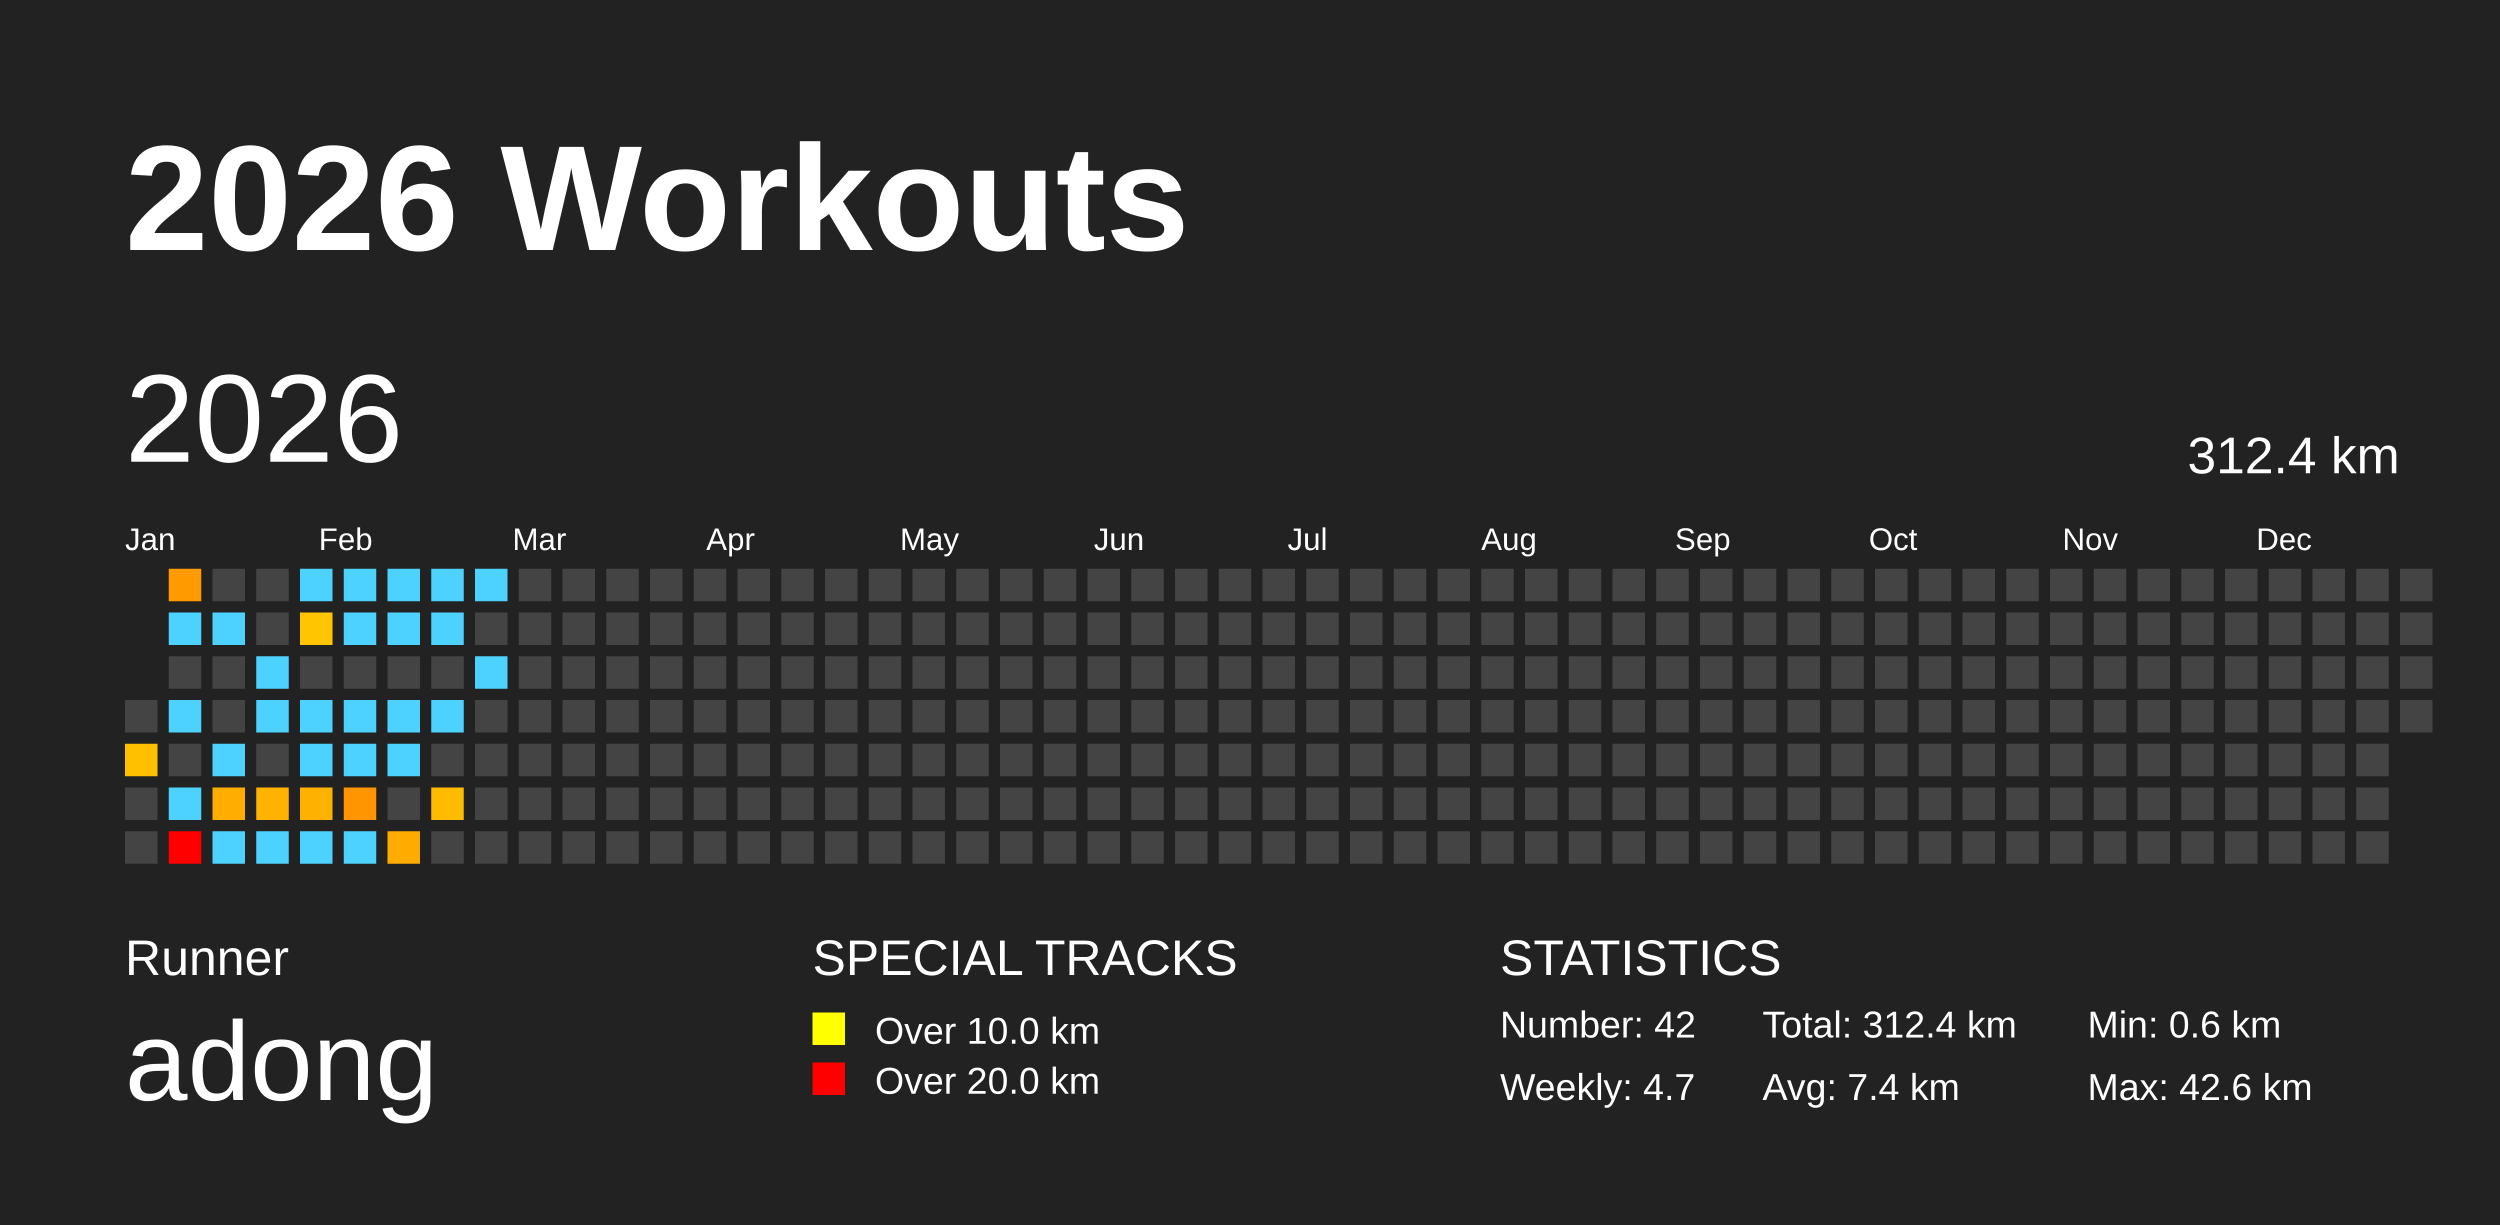
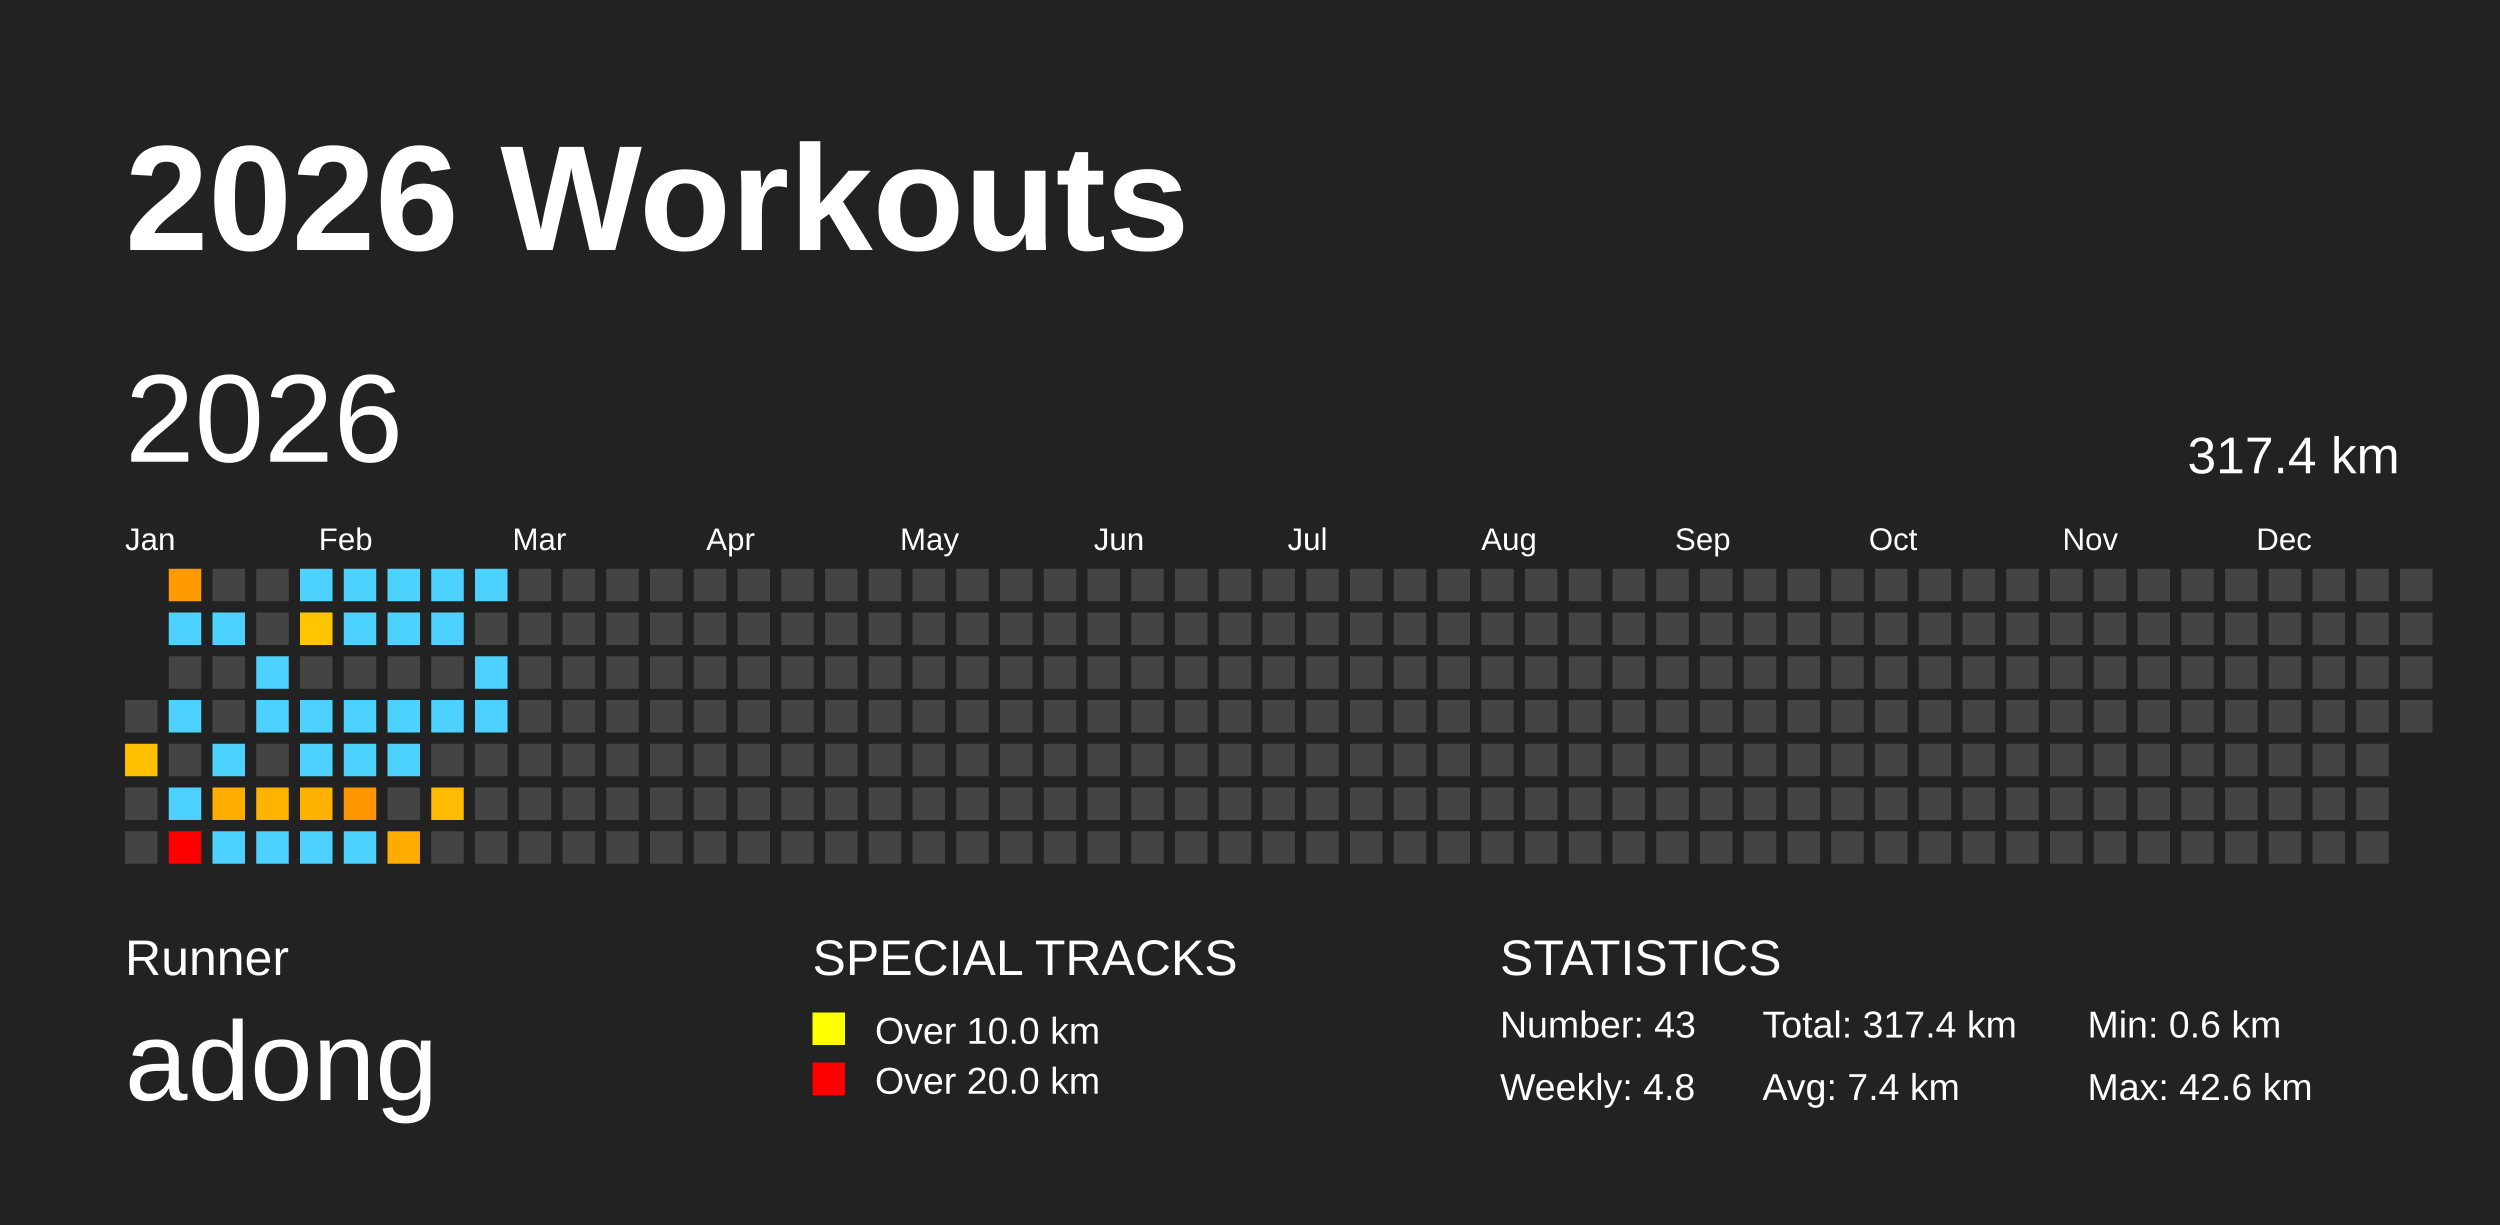
<svg xmlns="http://www.w3.org/2000/svg" baseProfile="full" height="98mm" version="1.1" viewBox="0,0,200,98" width="200mm">
  <defs />
  <rect fill="#222222" height="98" width="200" x="0" y="0" />
  <text fill="#FFFFFF" style="font-size:12px; font-family:Arial; font-weight:bold;" x="10" y="20">2026 Workouts</text>
  <text fill="#FFFFFF" style="font-size:4px; font-family:Arial" x="10" y="78">Runner</text>
  <text fill="#FFFFFF" style="font-size:9px; font-family:Arial" x="10" y="88">adong</text>
  <text fill="#FFFFFF" style="font-size:4px; font-family:Arial" x="65" y="78">SPECIAL TRACKS</text>
  <rect fill="yellow" height="2.6" width="2.6" x="65" y="81" />
  <text fill="#FFFFFF" style="font-size:3px; font-family:Arial" x="70" y="83.5">Over 10.0 km</text>
  <rect fill="red" height="2.6" width="2.6" x="65" y="85" />
  <text fill="#FFFFFF" style="font-size:3px; font-family:Arial" x="70" y="87.5">Over 20.0 km</text>
  <text fill="#FFFFFF" style="font-size:4px; font-family:Arial" x="120" y="78">STATISTICS</text>
-   <text fill="#FFFFFF" style="font-size:3px; font-family:Arial" x="120" y="83">Number: 42</text>
-   <text fill="#FFFFFF" style="font-size:3px; font-family:Arial" x="120" y="88">Weekly: 4.7</text>
-   <text fill="#FFFFFF" style="font-size:3px; font-family:Arial" x="141" y="83">Total: 312.4 km</text>
+   <text fill="#FFFFFF" style="font-size:3px; font-family:Arial" x="120" y="83">Number: 43</text>
+   <text fill="#FFFFFF" style="font-size:3px; font-family:Arial" x="120" y="88">Weekly: 4.8</text>
+   <text fill="#FFFFFF" style="font-size:3px; font-family:Arial" x="141" y="83">Total: 317.4 km</text>
  <text fill="#FFFFFF" style="font-size:3px; font-family:Arial" x="141" y="88">Avg: 7.4 km</text>
  <text fill="#FFFFFF" style="font-size:3px; font-family:Arial" x="167" y="83">Min: 0.6 km</text>
  <text fill="#FFFFFF" style="font-size:3px; font-family:Arial" x="167" y="88">Max: 42.6 km</text>
  <text dominant-baseline="hanging" fill="#FFFFFF" style="font-size:10.0px; font-family:Arial;" x="10" y="30">2026</text>
-   <text dominant-baseline="hanging" fill="#FFFFFF" style="font-size:4.125px; font-family:Arial;" x="175" y="35">312.4 km</text>
+   <text dominant-baseline="hanging" fill="#FFFFFF" style="font-size:4.125px; font-family:Arial;" x="175" y="35">317.4 km</text>
  <text fill="#FFFFFF" style="font-size:2.5px; font-family:Arial" x="10.0" y="44">Jan</text>
  <text fill="#FFFFFF" style="font-size:2.5px; font-family:Arial" x="25.5" y="44">Feb</text>
  <text fill="#FFFFFF" style="font-size:2.5px; font-family:Arial" x="41.0" y="44">Mar</text>
  <text fill="#FFFFFF" style="font-size:2.5px; font-family:Arial" x="56.5" y="44">Apr</text>
  <text fill="#FFFFFF" style="font-size:2.5px; font-family:Arial" x="72.0" y="44">May</text>
  <text fill="#FFFFFF" style="font-size:2.5px; font-family:Arial" x="87.5" y="44">Jun</text>
  <text fill="#FFFFFF" style="font-size:2.5px; font-family:Arial" x="103.0" y="44">Jul</text>
  <text fill="#FFFFFF" style="font-size:2.5px; font-family:Arial" x="118.5" y="44">Aug</text>
  <text fill="#FFFFFF" style="font-size:2.5px; font-family:Arial" x="134.0" y="44">Sep</text>
  <text fill="#FFFFFF" style="font-size:2.5px; font-family:Arial" x="149.5" y="44">Oct</text>
  <text fill="#FFFFFF" style="font-size:2.5px; font-family:Arial" x="165.0" y="44">Nov</text>
  <text fill="#FFFFFF" style="font-size:2.5px; font-family:Arial" x="180.5" y="44">Dec</text>
  <rect fill="#444444" height="2.6" width="2.6" x="10.0" y="56.0" />
  <rect fill="#ffc000" height="2.6" width="2.6" x="10.0" y="59.5" />
  <rect fill="#444444" height="2.6" width="2.6" x="10.0" y="63.0" />
  <rect fill="#444444" height="2.6" width="2.6" x="10.0" y="66.5" />
  <rect fill="#ff9a00" height="2.6" width="2.6" x="13.5" y="45.5" />
  <rect fill="#4dd2ff" height="2.6" width="2.6" x="13.5" y="49.0" />
  <rect fill="#444444" height="2.6" width="2.6" x="13.5" y="52.5" />
  <rect fill="#4dd2ff" height="2.6" width="2.6" x="13.5" y="56.0" />
  <rect fill="#444444" height="2.6" width="2.6" x="13.5" y="59.5" />
  <rect fill="#4dd2ff" height="2.6" width="2.6" x="13.5" y="63.0" />
  <rect fill="red" height="2.6" width="2.6" x="13.5" y="66.5" />
  <rect fill="#444444" height="2.6" width="2.6" x="17.0" y="45.5" />
  <rect fill="#4dd2ff" height="2.6" width="2.6" x="17.0" y="49.0" />
  <rect fill="#444444" height="2.6" width="2.6" x="17.0" y="52.5" />
  <rect fill="#444444" height="2.6" width="2.6" x="17.0" y="56.0" />
  <rect fill="#4dd2ff" height="2.6" width="2.6" x="17.0" y="59.5" />
  <rect fill="#ffae00" height="2.6" width="2.6" x="17.0" y="63.0" />
  <rect fill="#4dd2ff" height="2.6" width="2.6" x="17.0" y="66.5" />
  <rect fill="#444444" height="2.6" width="2.6" x="20.5" y="45.5" />
  <rect fill="#444444" height="2.6" width="2.6" x="20.5" y="49.0" />
  <rect fill="#4dd2ff" height="2.6" width="2.6" x="20.5" y="52.5" />
  <rect fill="#4dd2ff" height="2.6" width="2.6" x="20.5" y="56.0" />
  <rect fill="#444444" height="2.6" width="2.6" x="20.5" y="59.5" />
  <rect fill="#ffb300" height="2.6" width="2.6" x="20.5" y="63.0" />
  <rect fill="#4dd2ff" height="2.6" width="2.6" x="20.5" y="66.5" />
  <rect fill="#4dd2ff" height="2.6" width="2.6" x="24.0" y="45.5" />
  <rect fill="#ffc500" height="2.6" width="2.6" x="24.0" y="49.0" />
  <rect fill="#444444" height="2.6" width="2.6" x="24.0" y="52.5" />
  <rect fill="#4dd2ff" height="2.6" width="2.6" x="24.0" y="56.0" />
  <rect fill="#4dd2ff" height="2.6" width="2.6" x="24.0" y="59.5" />
  <rect fill="#ffb100" height="2.6" width="2.6" x="24.0" y="63.0" />
  <rect fill="#4dd2ff" height="2.6" width="2.6" x="24.0" y="66.5" />
  <rect fill="#4dd2ff" height="2.6" width="2.6" x="27.5" y="45.5" />
  <rect fill="#4dd2ff" height="2.6" width="2.6" x="27.5" y="49.0" />
  <rect fill="#444444" height="2.6" width="2.6" x="27.5" y="52.5" />
  <rect fill="#4dd2ff" height="2.6" width="2.6" x="27.5" y="56.0" />
  <rect fill="#4dd2ff" height="2.6" width="2.6" x="27.5" y="59.5" />
  <rect fill="#ff9500" height="2.6" width="2.6" x="27.5" y="63.0" />
  <rect fill="#4dd2ff" height="2.6" width="2.6" x="27.5" y="66.5" />
  <rect fill="#4dd2ff" height="2.6" width="2.6" x="31.0" y="45.5" />
  <rect fill="#4dd2ff" height="2.6" width="2.6" x="31.0" y="49.0" />
  <rect fill="#444444" height="2.6" width="2.6" x="31.0" y="52.5" />
  <rect fill="#4dd2ff" height="2.6" width="2.6" x="31.0" y="56.0" />
  <rect fill="#4dd2ff" height="2.6" width="2.6" x="31.0" y="59.5" />
  <rect fill="#444444" height="2.6" width="2.6" x="31.0" y="63.0" />
  <rect fill="#ffab00" height="2.6" width="2.6" x="31.0" y="66.5" />
  <rect fill="#4dd2ff" height="2.6" width="2.6" x="34.5" y="45.5" />
  <rect fill="#4dd2ff" height="2.6" width="2.6" x="34.5" y="49.0" />
  <rect fill="#444444" height="2.6" width="2.6" x="34.5" y="52.5" />
  <rect fill="#4dd2ff" height="2.6" width="2.6" x="34.5" y="56.0" />
  <rect fill="#444444" height="2.6" width="2.6" x="34.5" y="59.5" />
  <rect fill="#ffbb00" height="2.6" width="2.6" x="34.5" y="63.0" />
  <rect fill="#444444" height="2.6" width="2.6" x="34.5" y="66.5" />
  <rect fill="#4dd2ff" height="2.6" width="2.6" x="38.0" y="45.5" />
  <rect fill="#444444" height="2.6" width="2.6" x="38.0" y="49.0" />
  <rect fill="#4dd2ff" height="2.6" width="2.6" x="38.0" y="52.5" />
-   <rect fill="#444444" height="2.6" width="2.6" x="38.0" y="56.0" />
+   <rect fill="#4dd2ff" height="2.6" width="2.6" x="38.0" y="56.0" />
  <rect fill="#444444" height="2.6" width="2.6" x="38.0" y="59.5" />
  <rect fill="#444444" height="2.6" width="2.6" x="38.0" y="63.0" />
  <rect fill="#444444" height="2.6" width="2.6" x="38.0" y="66.5" />
  <rect fill="#444444" height="2.6" width="2.6" x="41.5" y="45.5" />
  <rect fill="#444444" height="2.6" width="2.6" x="41.5" y="49.0" />
  <rect fill="#444444" height="2.6" width="2.6" x="41.5" y="52.5" />
  <rect fill="#444444" height="2.6" width="2.6" x="41.5" y="56.0" />
  <rect fill="#444444" height="2.6" width="2.6" x="41.5" y="59.5" />
  <rect fill="#444444" height="2.6" width="2.6" x="41.5" y="63.0" />
  <rect fill="#444444" height="2.6" width="2.6" x="41.5" y="66.5" />
  <rect fill="#444444" height="2.6" width="2.6" x="45.0" y="45.5" />
  <rect fill="#444444" height="2.6" width="2.6" x="45.0" y="49.0" />
  <rect fill="#444444" height="2.6" width="2.6" x="45.0" y="52.5" />
  <rect fill="#444444" height="2.6" width="2.6" x="45.0" y="56.0" />
  <rect fill="#444444" height="2.6" width="2.6" x="45.0" y="59.5" />
  <rect fill="#444444" height="2.6" width="2.6" x="45.0" y="63.0" />
  <rect fill="#444444" height="2.6" width="2.6" x="45.0" y="66.5" />
  <rect fill="#444444" height="2.6" width="2.6" x="48.5" y="45.5" />
  <rect fill="#444444" height="2.6" width="2.6" x="48.5" y="49.0" />
  <rect fill="#444444" height="2.6" width="2.6" x="48.5" y="52.5" />
  <rect fill="#444444" height="2.6" width="2.6" x="48.5" y="56.0" />
  <rect fill="#444444" height="2.6" width="2.6" x="48.5" y="59.5" />
  <rect fill="#444444" height="2.6" width="2.6" x="48.5" y="63.0" />
  <rect fill="#444444" height="2.6" width="2.6" x="48.5" y="66.5" />
  <rect fill="#444444" height="2.6" width="2.6" x="52.0" y="45.5" />
  <rect fill="#444444" height="2.6" width="2.6" x="52.0" y="49.0" />
  <rect fill="#444444" height="2.6" width="2.6" x="52.0" y="52.5" />
  <rect fill="#444444" height="2.6" width="2.6" x="52.0" y="56.0" />
  <rect fill="#444444" height="2.6" width="2.6" x="52.0" y="59.5" />
  <rect fill="#444444" height="2.6" width="2.6" x="52.0" y="63.0" />
  <rect fill="#444444" height="2.6" width="2.6" x="52.0" y="66.5" />
  <rect fill="#444444" height="2.6" width="2.6" x="55.5" y="45.5" />
  <rect fill="#444444" height="2.6" width="2.6" x="55.5" y="49.0" />
  <rect fill="#444444" height="2.6" width="2.6" x="55.5" y="52.5" />
  <rect fill="#444444" height="2.6" width="2.6" x="55.5" y="56.0" />
  <rect fill="#444444" height="2.6" width="2.6" x="55.5" y="59.5" />
  <rect fill="#444444" height="2.6" width="2.6" x="55.5" y="63.0" />
  <rect fill="#444444" height="2.6" width="2.6" x="55.5" y="66.5" />
  <rect fill="#444444" height="2.6" width="2.6" x="59.0" y="45.5" />
  <rect fill="#444444" height="2.6" width="2.6" x="59.0" y="49.0" />
  <rect fill="#444444" height="2.6" width="2.6" x="59.0" y="52.5" />
  <rect fill="#444444" height="2.6" width="2.6" x="59.0" y="56.0" />
  <rect fill="#444444" height="2.6" width="2.6" x="59.0" y="59.5" />
  <rect fill="#444444" height="2.6" width="2.6" x="59.0" y="63.0" />
  <rect fill="#444444" height="2.6" width="2.6" x="59.0" y="66.5" />
  <rect fill="#444444" height="2.6" width="2.6" x="62.5" y="45.5" />
  <rect fill="#444444" height="2.6" width="2.6" x="62.5" y="49.0" />
  <rect fill="#444444" height="2.6" width="2.6" x="62.5" y="52.5" />
  <rect fill="#444444" height="2.6" width="2.6" x="62.5" y="56.0" />
  <rect fill="#444444" height="2.6" width="2.6" x="62.5" y="59.5" />
  <rect fill="#444444" height="2.6" width="2.6" x="62.5" y="63.0" />
  <rect fill="#444444" height="2.6" width="2.6" x="62.5" y="66.5" />
  <rect fill="#444444" height="2.6" width="2.6" x="66.0" y="45.5" />
  <rect fill="#444444" height="2.6" width="2.6" x="66.0" y="49.0" />
  <rect fill="#444444" height="2.6" width="2.6" x="66.0" y="52.5" />
  <rect fill="#444444" height="2.6" width="2.6" x="66.0" y="56.0" />
  <rect fill="#444444" height="2.6" width="2.6" x="66.0" y="59.5" />
  <rect fill="#444444" height="2.6" width="2.6" x="66.0" y="63.0" />
  <rect fill="#444444" height="2.6" width="2.6" x="66.0" y="66.5" />
  <rect fill="#444444" height="2.6" width="2.6" x="69.5" y="45.5" />
  <rect fill="#444444" height="2.6" width="2.6" x="69.5" y="49.0" />
  <rect fill="#444444" height="2.6" width="2.6" x="69.5" y="52.5" />
  <rect fill="#444444" height="2.6" width="2.6" x="69.5" y="56.0" />
  <rect fill="#444444" height="2.6" width="2.6" x="69.5" y="59.5" />
  <rect fill="#444444" height="2.6" width="2.6" x="69.5" y="63.0" />
  <rect fill="#444444" height="2.6" width="2.6" x="69.5" y="66.5" />
  <rect fill="#444444" height="2.6" width="2.6" x="73.0" y="45.5" />
  <rect fill="#444444" height="2.6" width="2.6" x="73.0" y="49.0" />
  <rect fill="#444444" height="2.6" width="2.6" x="73.0" y="52.5" />
  <rect fill="#444444" height="2.6" width="2.6" x="73.0" y="56.0" />
  <rect fill="#444444" height="2.6" width="2.6" x="73.0" y="59.5" />
  <rect fill="#444444" height="2.6" width="2.6" x="73.0" y="63.0" />
  <rect fill="#444444" height="2.6" width="2.6" x="73.0" y="66.5" />
  <rect fill="#444444" height="2.6" width="2.6" x="76.5" y="45.5" />
  <rect fill="#444444" height="2.6" width="2.6" x="76.5" y="49.0" />
  <rect fill="#444444" height="2.6" width="2.6" x="76.5" y="52.5" />
  <rect fill="#444444" height="2.6" width="2.6" x="76.5" y="56.0" />
  <rect fill="#444444" height="2.6" width="2.6" x="76.5" y="59.5" />
  <rect fill="#444444" height="2.6" width="2.6" x="76.5" y="63.0" />
  <rect fill="#444444" height="2.6" width="2.6" x="76.5" y="66.5" />
  <rect fill="#444444" height="2.6" width="2.6" x="80.0" y="45.5" />
  <rect fill="#444444" height="2.6" width="2.6" x="80.0" y="49.0" />
  <rect fill="#444444" height="2.6" width="2.6" x="80.0" y="52.5" />
  <rect fill="#444444" height="2.6" width="2.6" x="80.0" y="56.0" />
  <rect fill="#444444" height="2.6" width="2.6" x="80.0" y="59.5" />
  <rect fill="#444444" height="2.6" width="2.6" x="80.0" y="63.0" />
  <rect fill="#444444" height="2.6" width="2.6" x="80.0" y="66.5" />
  <rect fill="#444444" height="2.6" width="2.6" x="83.5" y="45.5" />
  <rect fill="#444444" height="2.6" width="2.6" x="83.5" y="49.0" />
  <rect fill="#444444" height="2.6" width="2.6" x="83.5" y="52.5" />
  <rect fill="#444444" height="2.6" width="2.6" x="83.5" y="56.0" />
  <rect fill="#444444" height="2.6" width="2.6" x="83.5" y="59.5" />
  <rect fill="#444444" height="2.6" width="2.6" x="83.5" y="63.0" />
  <rect fill="#444444" height="2.6" width="2.6" x="83.5" y="66.5" />
  <rect fill="#444444" height="2.6" width="2.6" x="87.0" y="45.5" />
  <rect fill="#444444" height="2.6" width="2.6" x="87.0" y="49.0" />
  <rect fill="#444444" height="2.6" width="2.6" x="87.0" y="52.5" />
  <rect fill="#444444" height="2.6" width="2.6" x="87.0" y="56.0" />
  <rect fill="#444444" height="2.6" width="2.6" x="87.0" y="59.5" />
  <rect fill="#444444" height="2.6" width="2.6" x="87.0" y="63.0" />
  <rect fill="#444444" height="2.6" width="2.6" x="87.0" y="66.5" />
  <rect fill="#444444" height="2.6" width="2.6" x="90.5" y="45.5" />
  <rect fill="#444444" height="2.6" width="2.6" x="90.5" y="49.0" />
  <rect fill="#444444" height="2.6" width="2.6" x="90.5" y="52.5" />
  <rect fill="#444444" height="2.6" width="2.6" x="90.5" y="56.0" />
  <rect fill="#444444" height="2.6" width="2.6" x="90.5" y="59.5" />
  <rect fill="#444444" height="2.6" width="2.6" x="90.5" y="63.0" />
  <rect fill="#444444" height="2.6" width="2.6" x="90.5" y="66.5" />
  <rect fill="#444444" height="2.6" width="2.6" x="94.0" y="45.5" />
  <rect fill="#444444" height="2.6" width="2.6" x="94.0" y="49.0" />
  <rect fill="#444444" height="2.6" width="2.6" x="94.0" y="52.5" />
  <rect fill="#444444" height="2.6" width="2.6" x="94.0" y="56.0" />
  <rect fill="#444444" height="2.6" width="2.6" x="94.0" y="59.5" />
  <rect fill="#444444" height="2.6" width="2.6" x="94.0" y="63.0" />
  <rect fill="#444444" height="2.6" width="2.6" x="94.0" y="66.5" />
  <rect fill="#444444" height="2.6" width="2.6" x="97.5" y="45.5" />
  <rect fill="#444444" height="2.6" width="2.6" x="97.5" y="49.0" />
  <rect fill="#444444" height="2.6" width="2.6" x="97.5" y="52.5" />
  <rect fill="#444444" height="2.6" width="2.6" x="97.5" y="56.0" />
  <rect fill="#444444" height="2.6" width="2.6" x="97.5" y="59.5" />
  <rect fill="#444444" height="2.6" width="2.6" x="97.5" y="63.0" />
  <rect fill="#444444" height="2.6" width="2.6" x="97.5" y="66.5" />
  <rect fill="#444444" height="2.6" width="2.6" x="101.0" y="45.5" />
  <rect fill="#444444" height="2.6" width="2.6" x="101.0" y="49.0" />
  <rect fill="#444444" height="2.6" width="2.6" x="101.0" y="52.5" />
  <rect fill="#444444" height="2.6" width="2.6" x="101.0" y="56.0" />
  <rect fill="#444444" height="2.6" width="2.6" x="101.0" y="59.5" />
  <rect fill="#444444" height="2.6" width="2.6" x="101.0" y="63.0" />
  <rect fill="#444444" height="2.6" width="2.6" x="101.0" y="66.5" />
  <rect fill="#444444" height="2.6" width="2.6" x="104.5" y="45.5" />
  <rect fill="#444444" height="2.6" width="2.6" x="104.5" y="49.0" />
  <rect fill="#444444" height="2.6" width="2.6" x="104.5" y="52.5" />
  <rect fill="#444444" height="2.6" width="2.6" x="104.5" y="56.0" />
  <rect fill="#444444" height="2.6" width="2.6" x="104.5" y="59.5" />
  <rect fill="#444444" height="2.6" width="2.6" x="104.5" y="63.0" />
  <rect fill="#444444" height="2.6" width="2.6" x="104.5" y="66.5" />
  <rect fill="#444444" height="2.6" width="2.6" x="108.0" y="45.5" />
  <rect fill="#444444" height="2.6" width="2.6" x="108.0" y="49.0" />
  <rect fill="#444444" height="2.6" width="2.6" x="108.0" y="52.5" />
  <rect fill="#444444" height="2.6" width="2.6" x="108.0" y="56.0" />
  <rect fill="#444444" height="2.6" width="2.6" x="108.0" y="59.5" />
  <rect fill="#444444" height="2.6" width="2.6" x="108.0" y="63.0" />
  <rect fill="#444444" height="2.6" width="2.6" x="108.0" y="66.5" />
  <rect fill="#444444" height="2.6" width="2.6" x="111.5" y="45.5" />
  <rect fill="#444444" height="2.6" width="2.6" x="111.5" y="49.0" />
  <rect fill="#444444" height="2.6" width="2.6" x="111.5" y="52.5" />
  <rect fill="#444444" height="2.6" width="2.6" x="111.5" y="56.0" />
  <rect fill="#444444" height="2.6" width="2.6" x="111.5" y="59.5" />
  <rect fill="#444444" height="2.6" width="2.6" x="111.5" y="63.0" />
  <rect fill="#444444" height="2.6" width="2.6" x="111.5" y="66.5" />
  <rect fill="#444444" height="2.6" width="2.6" x="115.0" y="45.5" />
  <rect fill="#444444" height="2.6" width="2.6" x="115.0" y="49.0" />
  <rect fill="#444444" height="2.6" width="2.6" x="115.0" y="52.5" />
  <rect fill="#444444" height="2.6" width="2.6" x="115.0" y="56.0" />
  <rect fill="#444444" height="2.6" width="2.6" x="115.0" y="59.5" />
  <rect fill="#444444" height="2.6" width="2.6" x="115.0" y="63.0" />
  <rect fill="#444444" height="2.6" width="2.6" x="115.0" y="66.5" />
  <rect fill="#444444" height="2.6" width="2.6" x="118.5" y="45.5" />
  <rect fill="#444444" height="2.6" width="2.6" x="118.5" y="49.0" />
  <rect fill="#444444" height="2.6" width="2.6" x="118.5" y="52.5" />
  <rect fill="#444444" height="2.6" width="2.6" x="118.5" y="56.0" />
  <rect fill="#444444" height="2.6" width="2.6" x="118.5" y="59.5" />
  <rect fill="#444444" height="2.6" width="2.6" x="118.5" y="63.0" />
  <rect fill="#444444" height="2.6" width="2.6" x="118.5" y="66.5" />
  <rect fill="#444444" height="2.6" width="2.6" x="122.0" y="45.5" />
  <rect fill="#444444" height="2.6" width="2.6" x="122.0" y="49.0" />
  <rect fill="#444444" height="2.6" width="2.6" x="122.0" y="52.5" />
  <rect fill="#444444" height="2.6" width="2.6" x="122.0" y="56.0" />
  <rect fill="#444444" height="2.6" width="2.6" x="122.0" y="59.5" />
  <rect fill="#444444" height="2.6" width="2.6" x="122.0" y="63.0" />
  <rect fill="#444444" height="2.6" width="2.6" x="122.0" y="66.5" />
  <rect fill="#444444" height="2.6" width="2.6" x="125.5" y="45.5" />
  <rect fill="#444444" height="2.6" width="2.6" x="125.5" y="49.0" />
  <rect fill="#444444" height="2.6" width="2.6" x="125.5" y="52.5" />
  <rect fill="#444444" height="2.6" width="2.6" x="125.5" y="56.0" />
  <rect fill="#444444" height="2.6" width="2.6" x="125.5" y="59.5" />
  <rect fill="#444444" height="2.6" width="2.6" x="125.5" y="63.0" />
  <rect fill="#444444" height="2.6" width="2.6" x="125.5" y="66.5" />
  <rect fill="#444444" height="2.6" width="2.6" x="129.0" y="45.5" />
  <rect fill="#444444" height="2.6" width="2.6" x="129.0" y="49.0" />
  <rect fill="#444444" height="2.6" width="2.6" x="129.0" y="52.5" />
  <rect fill="#444444" height="2.6" width="2.6" x="129.0" y="56.0" />
  <rect fill="#444444" height="2.6" width="2.6" x="129.0" y="59.5" />
  <rect fill="#444444" height="2.6" width="2.6" x="129.0" y="63.0" />
  <rect fill="#444444" height="2.6" width="2.6" x="129.0" y="66.5" />
  <rect fill="#444444" height="2.6" width="2.6" x="132.5" y="45.5" />
  <rect fill="#444444" height="2.6" width="2.6" x="132.5" y="49.0" />
  <rect fill="#444444" height="2.6" width="2.6" x="132.5" y="52.5" />
  <rect fill="#444444" height="2.6" width="2.6" x="132.5" y="56.0" />
  <rect fill="#444444" height="2.6" width="2.6" x="132.5" y="59.5" />
  <rect fill="#444444" height="2.6" width="2.6" x="132.5" y="63.0" />
  <rect fill="#444444" height="2.6" width="2.6" x="132.5" y="66.5" />
  <rect fill="#444444" height="2.6" width="2.6" x="136.0" y="45.5" />
  <rect fill="#444444" height="2.6" width="2.6" x="136.0" y="49.0" />
  <rect fill="#444444" height="2.6" width="2.6" x="136.0" y="52.5" />
  <rect fill="#444444" height="2.6" width="2.6" x="136.0" y="56.0" />
  <rect fill="#444444" height="2.6" width="2.6" x="136.0" y="59.5" />
  <rect fill="#444444" height="2.6" width="2.6" x="136.0" y="63.0" />
  <rect fill="#444444" height="2.6" width="2.6" x="136.0" y="66.5" />
  <rect fill="#444444" height="2.6" width="2.6" x="139.5" y="45.5" />
  <rect fill="#444444" height="2.6" width="2.6" x="139.5" y="49.0" />
  <rect fill="#444444" height="2.6" width="2.6" x="139.5" y="52.5" />
  <rect fill="#444444" height="2.6" width="2.6" x="139.5" y="56.0" />
  <rect fill="#444444" height="2.6" width="2.6" x="139.5" y="59.5" />
  <rect fill="#444444" height="2.6" width="2.6" x="139.5" y="63.0" />
  <rect fill="#444444" height="2.6" width="2.6" x="139.5" y="66.5" />
  <rect fill="#444444" height="2.6" width="2.6" x="143.0" y="45.5" />
  <rect fill="#444444" height="2.6" width="2.6" x="143.0" y="49.0" />
  <rect fill="#444444" height="2.6" width="2.6" x="143.0" y="52.5" />
  <rect fill="#444444" height="2.6" width="2.6" x="143.0" y="56.0" />
  <rect fill="#444444" height="2.6" width="2.6" x="143.0" y="59.5" />
  <rect fill="#444444" height="2.6" width="2.6" x="143.0" y="63.0" />
  <rect fill="#444444" height="2.6" width="2.6" x="143.0" y="66.5" />
  <rect fill="#444444" height="2.6" width="2.6" x="146.5" y="45.5" />
  <rect fill="#444444" height="2.6" width="2.6" x="146.5" y="49.0" />
  <rect fill="#444444" height="2.6" width="2.6" x="146.5" y="52.5" />
  <rect fill="#444444" height="2.6" width="2.6" x="146.5" y="56.0" />
  <rect fill="#444444" height="2.6" width="2.6" x="146.5" y="59.5" />
  <rect fill="#444444" height="2.6" width="2.6" x="146.5" y="63.0" />
  <rect fill="#444444" height="2.6" width="2.6" x="146.5" y="66.5" />
  <rect fill="#444444" height="2.6" width="2.6" x="150.0" y="45.5" />
  <rect fill="#444444" height="2.6" width="2.6" x="150.0" y="49.0" />
  <rect fill="#444444" height="2.6" width="2.6" x="150.0" y="52.5" />
  <rect fill="#444444" height="2.6" width="2.6" x="150.0" y="56.0" />
  <rect fill="#444444" height="2.6" width="2.6" x="150.0" y="59.5" />
  <rect fill="#444444" height="2.6" width="2.6" x="150.0" y="63.0" />
  <rect fill="#444444" height="2.6" width="2.6" x="150.0" y="66.5" />
  <rect fill="#444444" height="2.6" width="2.6" x="153.5" y="45.5" />
  <rect fill="#444444" height="2.6" width="2.6" x="153.5" y="49.0" />
  <rect fill="#444444" height="2.6" width="2.6" x="153.5" y="52.5" />
  <rect fill="#444444" height="2.6" width="2.6" x="153.5" y="56.0" />
  <rect fill="#444444" height="2.6" width="2.6" x="153.5" y="59.5" />
  <rect fill="#444444" height="2.6" width="2.6" x="153.5" y="63.0" />
  <rect fill="#444444" height="2.6" width="2.6" x="153.5" y="66.5" />
  <rect fill="#444444" height="2.6" width="2.6" x="157.0" y="45.5" />
  <rect fill="#444444" height="2.6" width="2.6" x="157.0" y="49.0" />
  <rect fill="#444444" height="2.6" width="2.6" x="157.0" y="52.5" />
  <rect fill="#444444" height="2.6" width="2.6" x="157.0" y="56.0" />
  <rect fill="#444444" height="2.6" width="2.6" x="157.0" y="59.5" />
  <rect fill="#444444" height="2.6" width="2.6" x="157.0" y="63.0" />
  <rect fill="#444444" height="2.6" width="2.6" x="157.0" y="66.5" />
  <rect fill="#444444" height="2.6" width="2.6" x="160.5" y="45.5" />
  <rect fill="#444444" height="2.6" width="2.6" x="160.5" y="49.0" />
  <rect fill="#444444" height="2.6" width="2.6" x="160.5" y="52.5" />
  <rect fill="#444444" height="2.6" width="2.6" x="160.5" y="56.0" />
  <rect fill="#444444" height="2.6" width="2.6" x="160.5" y="59.5" />
  <rect fill="#444444" height="2.6" width="2.6" x="160.5" y="63.0" />
  <rect fill="#444444" height="2.6" width="2.6" x="160.5" y="66.5" />
  <rect fill="#444444" height="2.6" width="2.6" x="164.0" y="45.5" />
  <rect fill="#444444" height="2.6" width="2.6" x="164.0" y="49.0" />
  <rect fill="#444444" height="2.6" width="2.6" x="164.0" y="52.5" />
  <rect fill="#444444" height="2.6" width="2.6" x="164.0" y="56.0" />
  <rect fill="#444444" height="2.6" width="2.6" x="164.0" y="59.5" />
  <rect fill="#444444" height="2.6" width="2.6" x="164.0" y="63.0" />
  <rect fill="#444444" height="2.6" width="2.6" x="164.0" y="66.5" />
  <rect fill="#444444" height="2.6" width="2.6" x="167.5" y="45.5" />
  <rect fill="#444444" height="2.6" width="2.6" x="167.5" y="49.0" />
  <rect fill="#444444" height="2.6" width="2.6" x="167.5" y="52.5" />
  <rect fill="#444444" height="2.6" width="2.6" x="167.5" y="56.0" />
  <rect fill="#444444" height="2.6" width="2.6" x="167.5" y="59.5" />
  <rect fill="#444444" height="2.6" width="2.6" x="167.5" y="63.0" />
  <rect fill="#444444" height="2.6" width="2.6" x="167.5" y="66.5" />
  <rect fill="#444444" height="2.6" width="2.6" x="171.0" y="45.5" />
  <rect fill="#444444" height="2.6" width="2.6" x="171.0" y="49.0" />
  <rect fill="#444444" height="2.6" width="2.6" x="171.0" y="52.5" />
  <rect fill="#444444" height="2.6" width="2.6" x="171.0" y="56.0" />
  <rect fill="#444444" height="2.6" width="2.6" x="171.0" y="59.5" />
  <rect fill="#444444" height="2.6" width="2.6" x="171.0" y="63.0" />
  <rect fill="#444444" height="2.6" width="2.6" x="171.0" y="66.5" />
  <rect fill="#444444" height="2.6" width="2.6" x="174.5" y="45.5" />
  <rect fill="#444444" height="2.6" width="2.6" x="174.5" y="49.0" />
  <rect fill="#444444" height="2.6" width="2.6" x="174.5" y="52.5" />
  <rect fill="#444444" height="2.6" width="2.6" x="174.5" y="56.0" />
  <rect fill="#444444" height="2.6" width="2.6" x="174.5" y="59.5" />
  <rect fill="#444444" height="2.6" width="2.6" x="174.5" y="63.0" />
  <rect fill="#444444" height="2.6" width="2.6" x="174.5" y="66.5" />
  <rect fill="#444444" height="2.6" width="2.6" x="178.0" y="45.5" />
  <rect fill="#444444" height="2.6" width="2.6" x="178.0" y="49.0" />
  <rect fill="#444444" height="2.6" width="2.6" x="178.0" y="52.5" />
  <rect fill="#444444" height="2.6" width="2.6" x="178.0" y="56.0" />
  <rect fill="#444444" height="2.6" width="2.6" x="178.0" y="59.5" />
  <rect fill="#444444" height="2.6" width="2.6" x="178.0" y="63.0" />
  <rect fill="#444444" height="2.6" width="2.6" x="178.0" y="66.5" />
  <rect fill="#444444" height="2.6" width="2.6" x="181.5" y="45.5" />
  <rect fill="#444444" height="2.6" width="2.6" x="181.5" y="49.0" />
  <rect fill="#444444" height="2.6" width="2.6" x="181.5" y="52.5" />
  <rect fill="#444444" height="2.6" width="2.6" x="181.5" y="56.0" />
  <rect fill="#444444" height="2.6" width="2.6" x="181.5" y="59.5" />
  <rect fill="#444444" height="2.6" width="2.6" x="181.5" y="63.0" />
  <rect fill="#444444" height="2.6" width="2.6" x="181.5" y="66.5" />
  <rect fill="#444444" height="2.6" width="2.6" x="185.0" y="45.5" />
  <rect fill="#444444" height="2.6" width="2.6" x="185.0" y="49.0" />
  <rect fill="#444444" height="2.6" width="2.6" x="185.0" y="52.5" />
  <rect fill="#444444" height="2.6" width="2.6" x="185.0" y="56.0" />
  <rect fill="#444444" height="2.6" width="2.6" x="185.0" y="59.5" />
  <rect fill="#444444" height="2.6" width="2.6" x="185.0" y="63.0" />
  <rect fill="#444444" height="2.6" width="2.6" x="185.0" y="66.5" />
  <rect fill="#444444" height="2.6" width="2.6" x="188.5" y="45.5" />
  <rect fill="#444444" height="2.6" width="2.6" x="188.5" y="49.0" />
  <rect fill="#444444" height="2.6" width="2.6" x="188.5" y="52.5" />
  <rect fill="#444444" height="2.6" width="2.6" x="188.5" y="56.0" />
  <rect fill="#444444" height="2.6" width="2.6" x="188.5" y="59.5" />
  <rect fill="#444444" height="2.6" width="2.6" x="188.5" y="63.0" />
  <rect fill="#444444" height="2.6" width="2.6" x="188.5" y="66.5" />
  <rect fill="#444444" height="2.6" width="2.6" x="192.0" y="45.5" />
  <rect fill="#444444" height="2.6" width="2.6" x="192.0" y="49.0" />
  <rect fill="#444444" height="2.6" width="2.6" x="192.0" y="52.5" />
  <rect fill="#444444" height="2.6" width="2.6" x="192.0" y="56.0" />
</svg>
